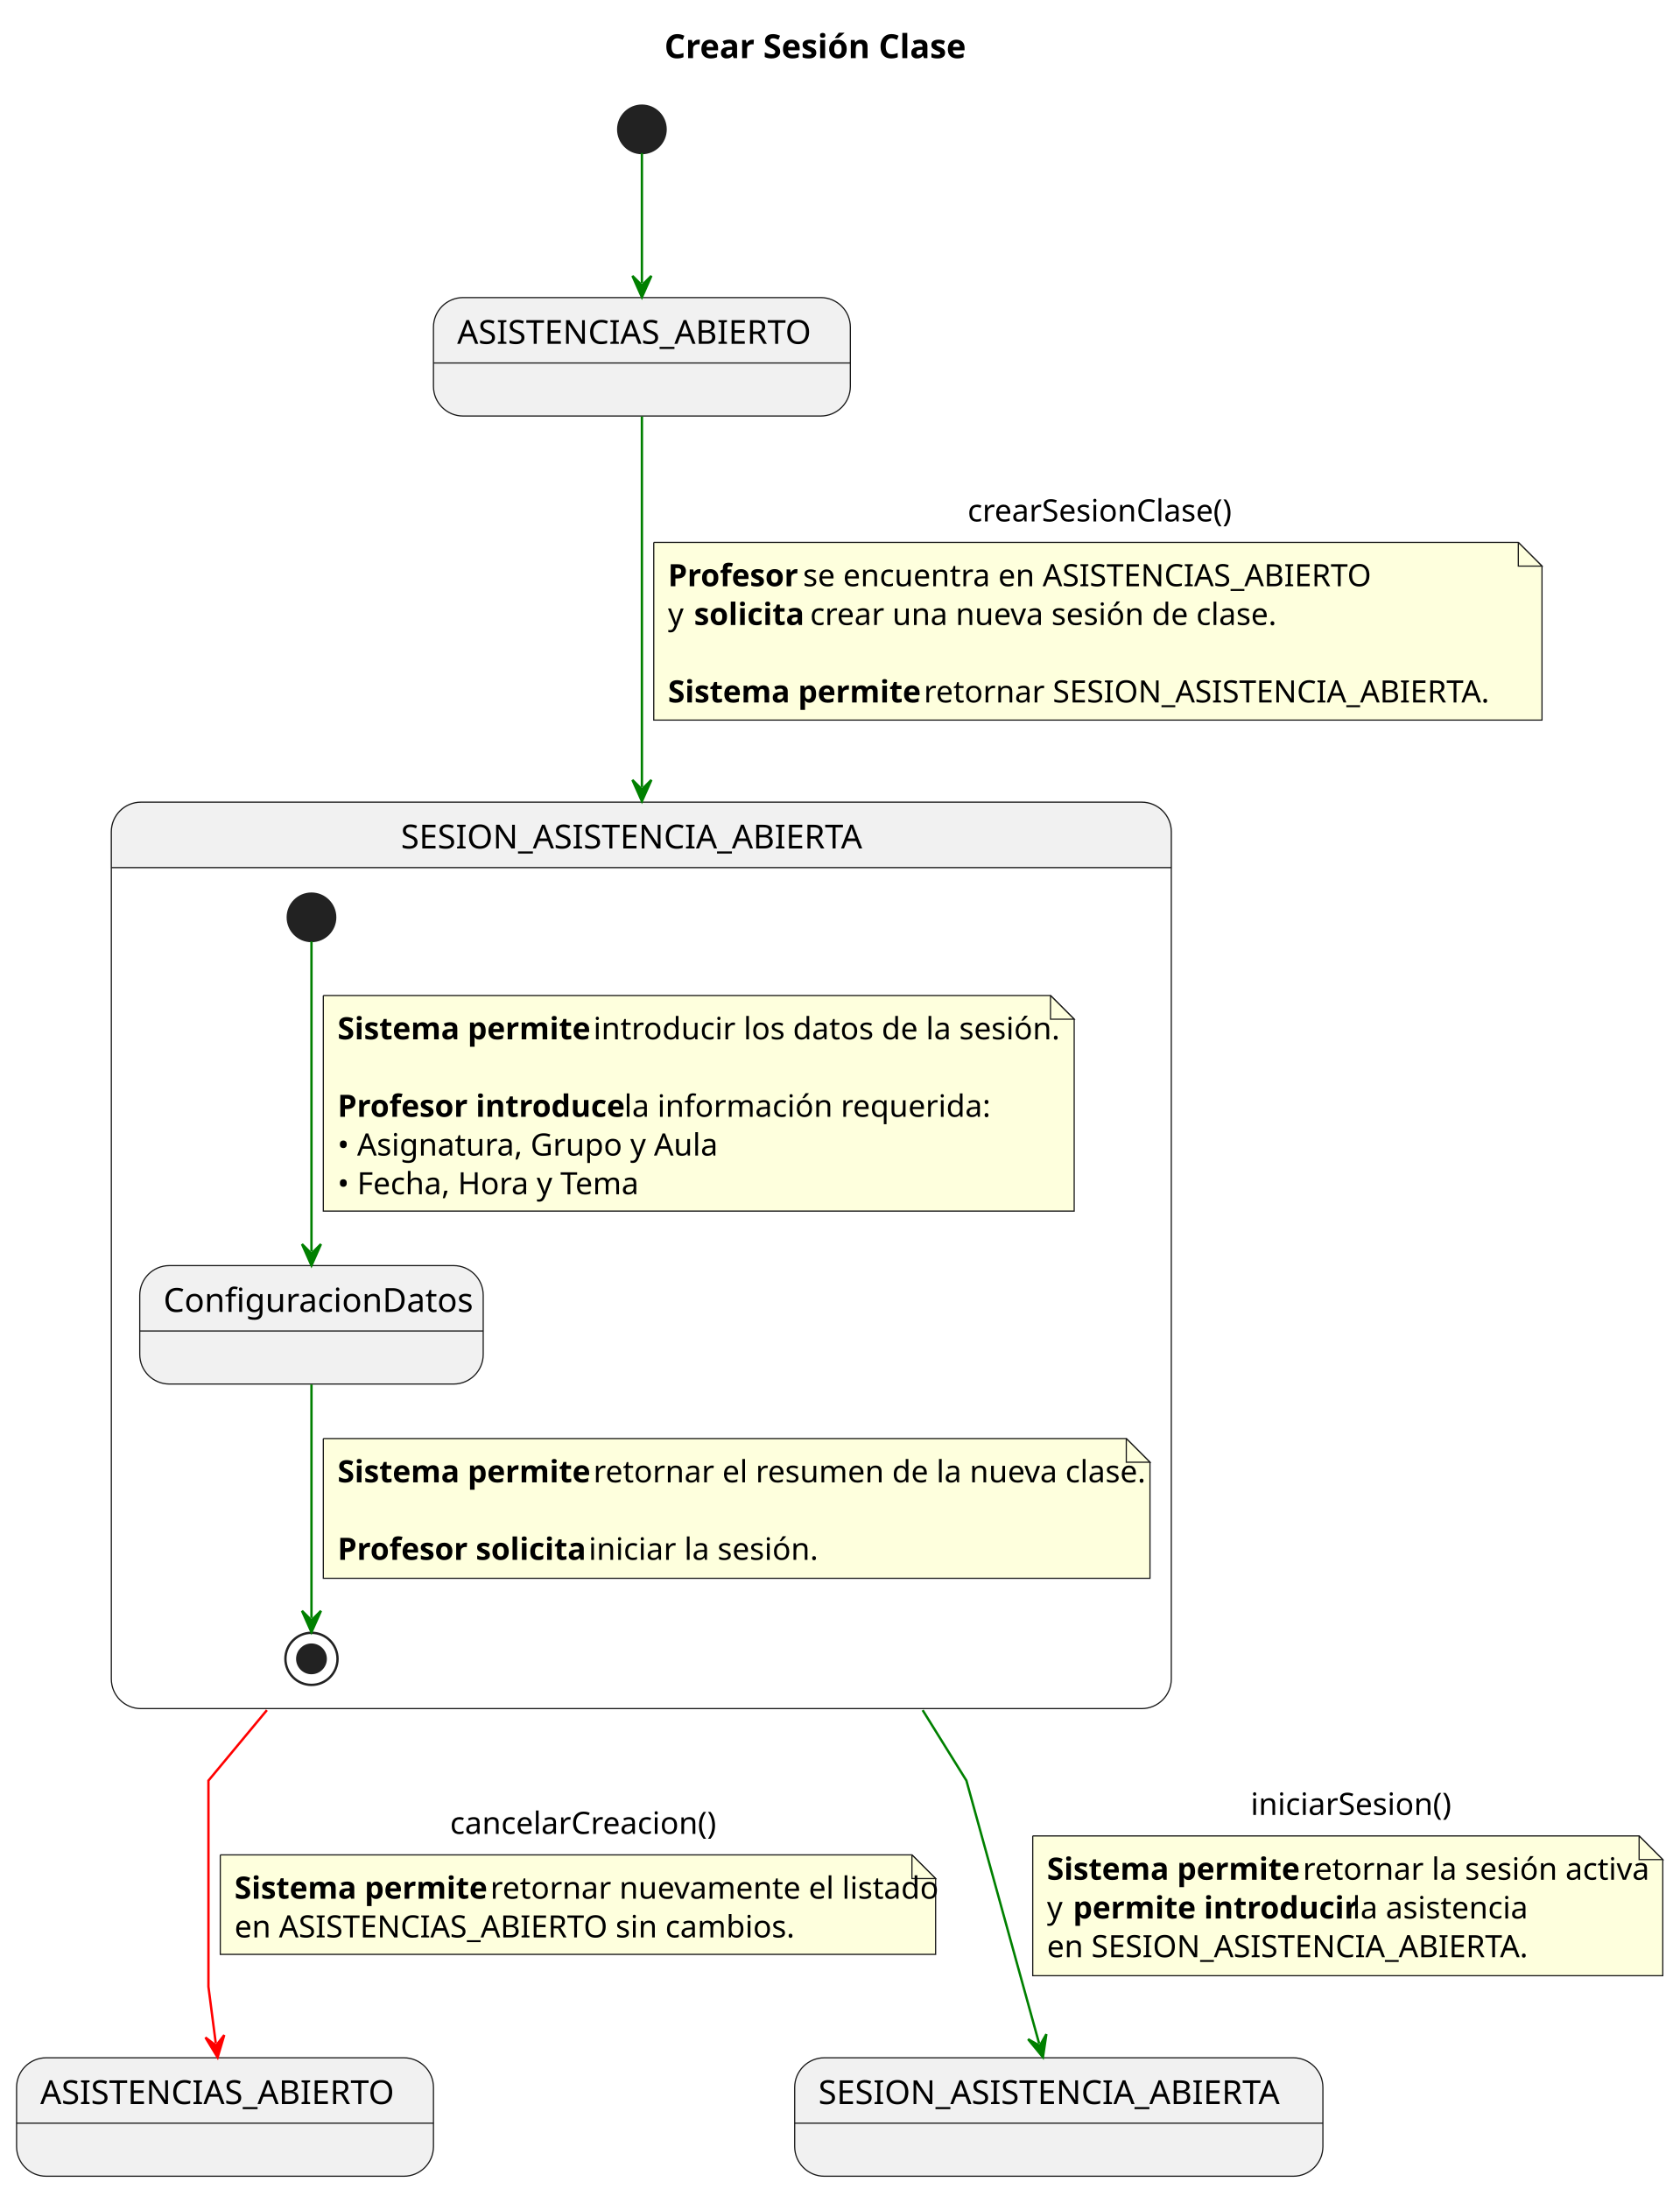
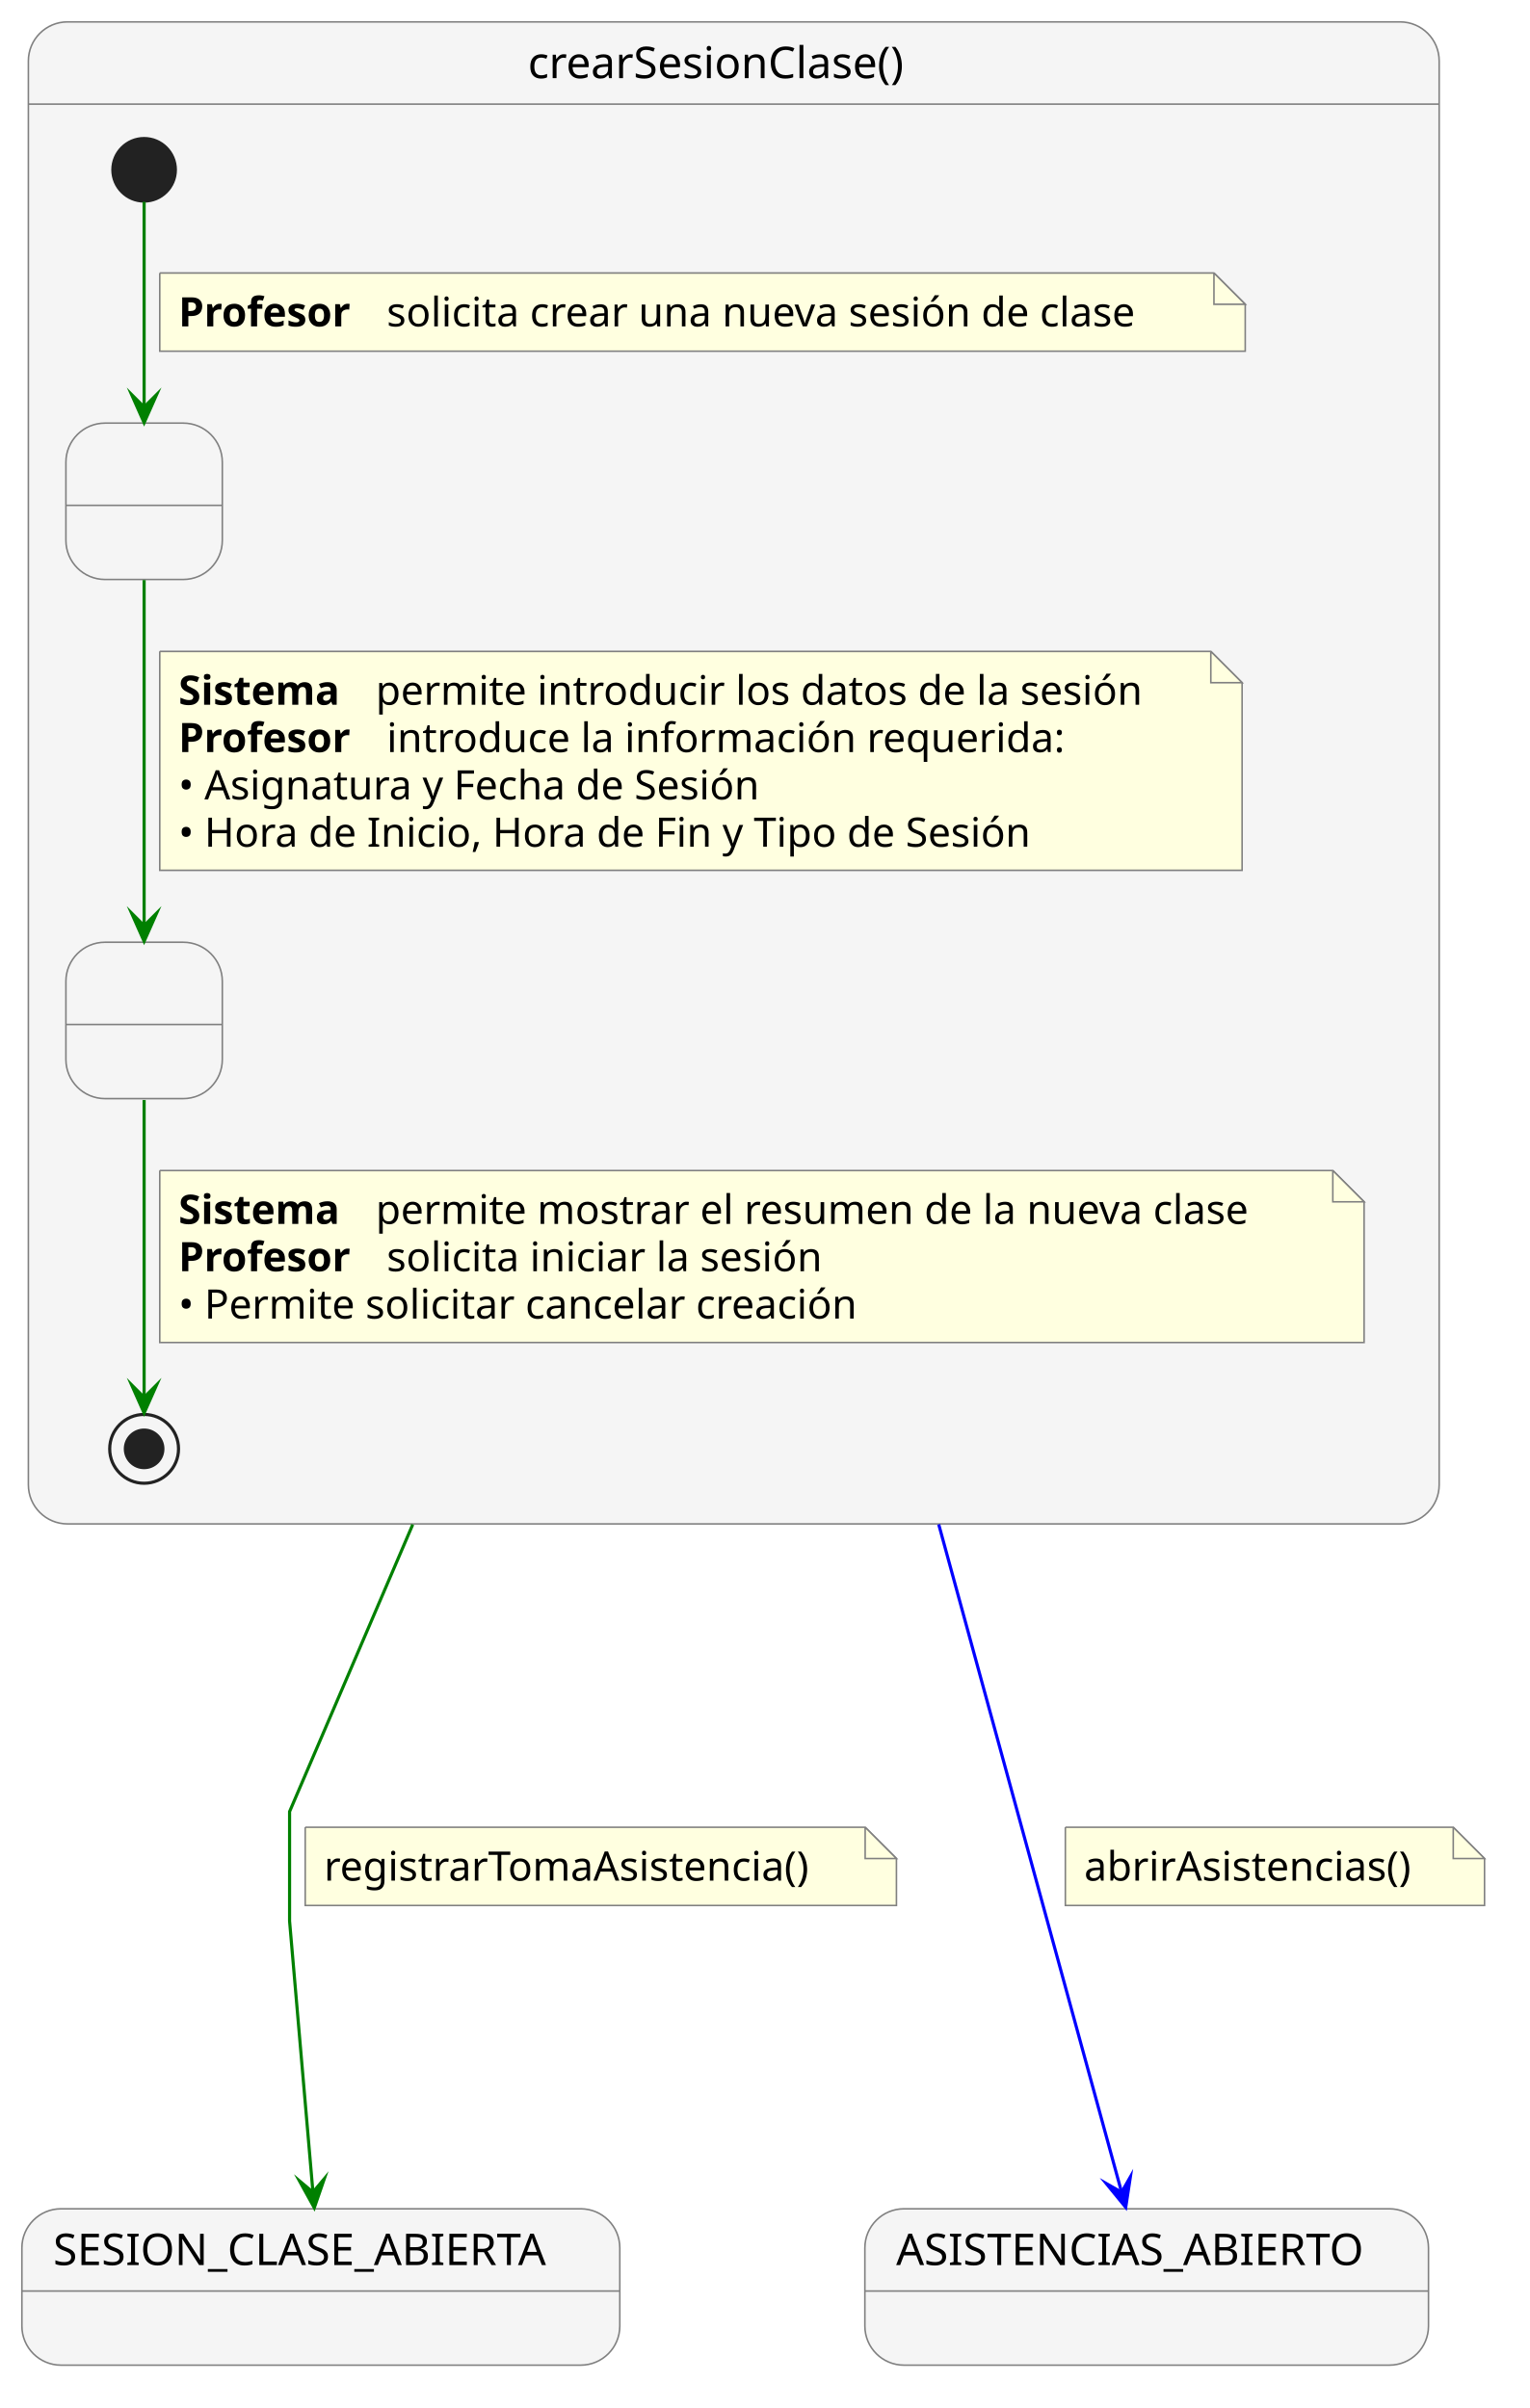
- <svg xmlns="http://www.w3.org/2000/svg" contentStyleType="text/css" height="924px" preserveAspectRatio="none" style="width:709px;height:924px;background:#FFFFFF;" version="1.1" viewBox="0 0 709 924" width="709px" zoomAndPan="magnify">
+ <svg xmlns="http://www.w3.org/2000/svg" version="1.1" data-diagram-type="STATE" style="width:489px;height:770px;background:#FFFFFF;" width="489px" height="770px" viewBox="0 0 489 770" zoomAndPan="magnify" preserveAspectRatio="none" contentStyleType="text/css">
  <defs />
-   <g>
-     <text fill="#000000" font-family="sans-serif" font-size="14" font-weight="bold" lengthAdjust="spacing" textLength="134" x="280.5" y="24.533">Crear Sesión Clase</text>
-     <g id="ASISTENCIAS_ABIERTO_INICIAL">
-       <rect fill="#F1F1F1" height="50" rx="12.5" ry="12.5" style="stroke:#181818;stroke-width:0.5;" width="176" x="183" y="125.609" />
-       <line style="stroke:#181818;stroke-width:0.5;" x1="183" x2="359" y1="153.219" y2="153.219" />
-       <text fill="#000000" font-family="sans-serif" font-size="14" lengthAdjust="spacing" textLength="156" x="193" y="145.143">ASISTENCIAS_ABIERTO</text>
+   <g font-family="sans-serif" lengthAdjust="spacing">
+     <g class="entity" data-qualified-name="crearSesionClase" id="ent0001" data-source-line="9">
+       <path d="M21.57,7 L447.57,7 A12.5,12.5 0 0 1 460.07,19.5 L460.07,33.297 L9.07,33.297 L9.07,19.5 A12.5,12.5 0 0 1 21.57,7" fill="#F5F5F5" />
+       <path d="M9.07,33.297 L460.07,33.297 L460.07,474.797 A12.5,12.5 0 0 1 447.57,487.297 L21.57,487.297 A12.5,12.5 0 0 1 9.07,474.797 L9.07,33.297" fill="#F5F5F5" />
+       <rect x="9.07" y="7" width="451" height="480.297" fill="none" style="stroke:#808080;stroke-width:0.5;" rx="12.5" ry="12.5" />
+       <line x1="9.07" y1="33.297" x2="460.07" y2="33.297" style="stroke:#808080;stroke-width:0.5;" />
+       <text x="168.771" y="24.995" fill="#000" font-size="14" textLength="131.599">crearSesionClase()</text>
+       <g class="entity" data-qualified-name="crearSesionClase.Paso1" id="ent0002" data-source-line="10">
+         <rect x="21.07" y="135.297" width="50" height="50" fill="#F5F5F5" style="stroke:#808080;stroke-width:0.5;" rx="12.5" ry="12.5" />
+         <line x1="21.07" y1="161.594" x2="71.07" y2="161.594" style="stroke:#808080;stroke-width:0.5;" />
+         <text x="43.845" y="153.292" fill="#000" font-size="14"> </text>
+       </g>
+       <g class="entity" data-qualified-name="crearSesionClase.Paso2" id="ent0003" data-source-line="11">
+         <rect x="21.07" y="301.297" width="50" height="50" fill="#F5F5F5" style="stroke:#808080;stroke-width:0.5;" rx="12.5" ry="12.5" />
+         <line x1="21.07" y1="327.594" x2="71.07" y2="327.594" style="stroke:#808080;stroke-width:0.5;" />
+         <text x="43.845" y="319.292" fill="#000" font-size="14"> </text>
+       </g>
+       <g class="start_entity" data-qualified-name="crearSesionClase..start.crearSesionClase" id="ent0006" data-source-line="13">
+         <ellipse cx="46.07" cy="54.297" rx="10" ry="10" fill="#222" style="stroke:#222;stroke-width:1;" />
+       </g>
+       <g class="end_entity" data-qualified-name="crearSesionClase..end.crearSesionClase" id="ent0009" data-source-line="26">
+         <ellipse cx="46.07" cy="463.297" rx="11" ry="11" fill="none" style="stroke:#222;stroke-width:1;" />
+         <ellipse cx="46.07" cy="463.297" rx="6" ry="6" fill="#222" style="stroke:#222;stroke-width:1;" />
+       </g>
+       <g class="link" data-entity-1="ent0006" data-entity-2="ent0002" id="lnk7" data-source-line="13" data-link-type="dependency">
+         <path d="M46.07,64.527 C46.07,80.237 46.07,107.657 46.07,130.167" style="stroke:#008000;stroke-width:1;" fill="none" id="*start*crearSesionClase-to-Paso1" />
+         <polygon points="46.07,135.167,50.07,126.167,46.07,130.167,42.07,126.167,46.07,135.167" fill="#008000" style="stroke:#008000;stroke-width:1;stroke-linejoin:miter;stroke-miterlimit:10;" />
+         <path d="M51.07,87.297 L51.07,112.297 L398.07,112.297 L398.07,97.297 L388.07,87.297 L51.07,87.297" style="stroke:#808080;stroke-width:0.5;" fill="#FFFFE0" />
+         <path d="M388.07,87.297 L388.07,97.297 L398.07,97.297 L388.07,87.297" style="stroke:#808080;stroke-width:0.5;" fill="#FFFFE0" />
+         <text x="57.07" y="104.364" fill="#000" font-size="13" textLength="62.423" font-weight="700">Profesor</text>
+         <text x="123.625" y="104.364" fill="#000" font-size="13" textLength="260.044">solicita crear una nueva sesión de clase</text>
+       </g>
+       <g class="link" data-entity-1="ent0002" data-entity-2="ent0003" id="lnk8" data-source-line="18" data-link-type="dependency">
+         <path d="M46.07,185.497 C46.07,216.507 46.07,264.947 46.07,295.997" style="stroke:#008000;stroke-width:1;" fill="none" id="Paso1-to-Paso2" />
+         <polygon points="46.07,300.997,50.07,291.997,46.07,295.997,42.07,291.997,46.07,300.997" fill="#008000" style="stroke:#008000;stroke-width:1;stroke-linejoin:miter;stroke-miterlimit:10;" />
+         <path d="M51.07,208.297 L51.07,278.297 L397.07,278.297 L397.07,218.297 L387.07,208.297 L51.07,208.297" style="stroke:#808080;stroke-width:0.5;" fill="#FFFFE0" />
+         <path d="M387.07,208.297 L387.07,218.297 L397.07,218.297 L387.07,208.297" style="stroke:#808080;stroke-width:0.5;" fill="#FFFFE0" />
+         <text x="57.07" y="225.364" fill="#000" font-size="13" textLength="58.906" font-weight="700">Sistema</text>
+         <text x="120.109" y="225.364" fill="#000" font-size="13" textLength="262.158">permite introducir los datos de la sesión</text>
+         <text x="57.07" y="240.497" fill="#000" font-size="13" textLength="62.423" font-weight="700">Profesor</text>
+         <text x="123.625" y="240.497" fill="#000" font-size="13" textLength="230.553">introduce la información requerida:</text>
+         <text x="57.07" y="255.629" fill="#000" font-size="13" textLength="204.312">• Asignatura y Fecha de Sesión</text>
+         <text x="57.07" y="270.762" fill="#000" font-size="13" textLength="295.959">• Hora de Inicio, Hora de Fin y Tipo de Sesión</text>
+       </g>
+       <g class="link" data-entity-1="ent0003" data-entity-2="ent0009" id="lnk10" data-source-line="26" data-link-type="dependency">
+         <path d="M46.07,351.747 C46.07,381.527 46.07,425.507 46.07,446.837" style="stroke:#008000;stroke-width:1;" fill="none" id="Paso2-to-*end*crearSesionClase" />
+         <polygon points="46.07,451.837,50.07,442.837,46.07,446.837,42.07,442.837,46.07,451.837" fill="#008000" style="stroke:#008000;stroke-width:1;stroke-linejoin:miter;stroke-miterlimit:10;" />
+         <path d="M51.07,374.297 L51.07,429.297 L436.07,429.297 L436.07,384.297 L426.07,374.297 L51.07,374.297" style="stroke:#808080;stroke-width:0.5;" fill="#FFFFE0" />
+         <path d="M426.07,374.297 L426.07,384.297 L436.07,384.297 L426.07,374.297" style="stroke:#808080;stroke-width:0.5;" fill="#FFFFE0" />
+         <text x="57.07" y="391.364" fill="#000" font-size="13" textLength="58.906" font-weight="700">Sistema</text>
+         <text x="120.109" y="391.364" fill="#000" font-size="13" textLength="301.361">permite mostrar el resumen de la nueva clase</text>
+         <text x="57.07" y="406.497" fill="#000" font-size="13" textLength="62.423" font-weight="700">Profesor</text>
+         <text x="123.625" y="406.497" fill="#000" font-size="13" textLength="150.63">solicita iniciar la sesión</text>
+         <text x="57.07" y="421.629" fill="#000" font-size="13" textLength="236.698">• Permite solicitar cancelar creación</text>
+       </g>
    </g>
-     <g id="ASISTENCIAS_ABIERTO_FINAL">
-       <rect fill="#F1F1F1" height="50" rx="12.5" ry="12.5" style="stroke:#181818;stroke-width:0.5;" width="176" x="7" y="868.609" />
-       <line style="stroke:#181818;stroke-width:0.5;" x1="7" x2="183" y1="896.219" y2="896.219" />
-       <text fill="#000000" font-family="sans-serif" font-size="14" lengthAdjust="spacing" textLength="156" x="17" y="888.143">ASISTENCIAS_ABIERTO</text>
+     <g class="entity" data-qualified-name="SESION_CLASE_ABIERTA" id="ent0004" data-source-line="34">
+       <rect x="7" y="706.3" width="191.138" height="50" fill="#F5F5F5" style="stroke:#808080;stroke-width:0.5;" rx="12.5" ry="12.5" />
+       <line x1="7" y1="732.597" x2="198.138" y2="732.597" style="stroke:#808080;stroke-width:0.5;" />
+       <text x="17" y="724.295" fill="#000" font-size="14" textLength="171.138">SESION_CLASE_ABIERTA</text>
    </g>
-     <path d="M59.5,338.609 L482,338.609 A12.5,12.5 0 0 1 494.5,351.109 L494.5,366.219 L47,366.219 L47,351.109 A12.5,12.5 0 0 1 59.5,338.609 " fill="#F1F1F1" style="stroke:#F1F1F1;stroke-width:1.0;" />
-     <rect fill="none" height="382.609" rx="12.5" ry="12.5" style="stroke:#181818;stroke-width:0.5;" width="447.5" x="47" y="338.609" />
-     <line style="stroke:#181818;stroke-width:0.5;" x1="47" x2="494.5" y1="366.219" y2="366.219" />
-     <text fill="#000000" font-family="sans-serif" font-size="14" lengthAdjust="spacing" textLength="203" x="169.25" y="358.143">SESION_ASISTENCIA_ABIERTA</text>
-     <g id="SESION_NUEVA_COMP.ConfiguracionDatos">
-       <rect fill="#F1F1F1" height="50" rx="12.5" ry="12.5" style="stroke:#181818;stroke-width:0.5;" width="145" x="59" y="534.219" />
-       <line style="stroke:#181818;stroke-width:0.5;" x1="59" x2="204" y1="561.828" y2="561.828" />
-       <text fill="#000000" font-family="sans-serif" font-size="14" lengthAdjust="spacing" textLength="125" x="69" y="553.752">ConfiguracionDatos</text>
+     <g class="entity" data-qualified-name="ASISTENCIAS_ABIERTO" id="ent0005" data-source-line="35">
+       <rect x="276.48" y="706.3" width="180.173" height="50" fill="#F5F5F5" style="stroke:#808080;stroke-width:0.5;" rx="12.5" ry="12.5" />
+       <line x1="276.48" y1="732.597" x2="456.653" y2="732.597" style="stroke:#808080;stroke-width:0.5;" />
+       <text x="286.48" y="724.295" fill="#000" font-size="14" textLength="160.173">ASISTENCIAS_ABIERTO</text>
    </g>
-     <ellipse cx="131.5" cy="387.219" fill="#222222" rx="10" ry="10" style="stroke:#222222;stroke-width:1.0;" />
-     <ellipse cx="131.5" cy="700.219" fill="none" rx="11" ry="11" style="stroke:#222222;stroke-width:1.0;" />
-     <ellipse cx="131.5" cy="700.219" fill="#222222" rx="6" ry="6" style="stroke:#222222;stroke-width:1.0;" />
-     <g id="link_*start*SESION_NUEVA_COMP_ConfiguracionDatos">
-       <path d="M131.5,397.359 C131.5,422.949 131.5,489.909 131.5,528.159 " fill="none" id="*start*SESION_NUEVA_COMP-to-ConfiguracionDatos" style="stroke:#008000;stroke-width:1.0;" />
-       <polygon fill="#008000" points="131.5,534.159,135.5,525.159,131.5,529.159,127.5,525.159,131.5,534.159" style="stroke:#008000;stroke-width:1.0;" />
-       <path d="M136.5,420.219 L136.5,511.219 L453.5,511.219 L453.5,430.219 L443.5,420.219 L136.5,420.219 " fill="#FEFFDD" style="stroke:#181818;stroke-width:0.5;" />
-       <path d="M443.5,420.219 L443.5,430.219 L453.5,430.219 L443.5,420.219 " fill="#FEFFDD" style="stroke:#181818;stroke-width:0.5;" />
-       <text fill="#000000" font-family="sans-serif" font-size="13" font-weight="bold" lengthAdjust="spacing" textLength="104" x="142.5" y="438.714">Sistema permite</text>
-       <text fill="#000000" font-family="sans-serif" font-size="13" lengthAdjust="spacing" textLength="188" x="250.5" y="438.714">introducir los datos de la sesión.</text>
-       <text fill="#000000" font-family="sans-serif" font-size="13" lengthAdjust="spacing" textLength="4" x="142.5" y="455.065"> </text>
-       <text fill="#000000" font-family="sans-serif" font-size="13" font-weight="bold" lengthAdjust="spacing" textLength="117" x="142.5" y="471.417">Profesor introduce</text>
-       <text fill="#000000" font-family="sans-serif" font-size="13" lengthAdjust="spacing" textLength="141" x="263.5" y="471.417">la información requerida:</text>
-       <text fill="#000000" font-family="sans-serif" font-size="13" lengthAdjust="spacing" textLength="155" x="142.5" y="487.769">• Asignatura, Grupo y Aula</text>
-       <text fill="#000000" font-family="sans-serif" font-size="13" lengthAdjust="spacing" textLength="127" x="142.5" y="504.12">• Fecha, Hora y Tema</text>
+     <g class="link" data-entity-1="ent0001" data-entity-2="ent0004" id="lnk11" data-source-line="37" data-link-type="dependency">
+       <path d="M131.94,487.5 C109.64,539.5 92.57,579.3 92.57,579.3 C92.57,579.3 92.57,614.3 92.57,614.3 C92.57,614.3 97.111,666.988 100.041,700.998" style="stroke:#008000;stroke-width:1;" fill="none" id="crearSesionClase-to-SESION_CLASE_ABIERTA" />
+       <polygon points="100.47,705.98,103.683,696.67,100.041,700.998,95.712,697.357,100.47,705.98" fill="#008000" style="stroke:#008000;stroke-width:1;stroke-linejoin:miter;stroke-miterlimit:10;" />
+       <path d="M97.57,584.3 L97.57,609.3 L286.57,609.3 L286.57,594.3 L276.57,584.3 L97.57,584.3" style="stroke:#808080;stroke-width:0.5;" fill="#FFFFE0" />
+       <path d="M276.57,584.3 L276.57,594.3 L286.57,594.3 L276.57,584.3" style="stroke:#808080;stroke-width:0.5;" fill="#FFFFE0" />
+       <text x="103.57" y="601.367" fill="#000" font-size="13" textLength="168.511">registrarTomaAsistencia()</text>
    </g>
-     <g id="link_ConfiguracionDatos_*end*SESION_NUEVA_COMP">
-       <path d="M131.5,584.429 C131.5,615.229 131.5,661.059 131.5,682.959 " fill="none" id="ConfiguracionDatos-to-*end*SESION_NUEVA_COMP" style="stroke:#008000;stroke-width:1.0;" />
-       <polygon fill="#008000" points="131.5,688.959,135.5,679.959,131.5,683.959,127.5,679.959,131.5,688.959" style="stroke:#008000;stroke-width:1.0;" />
-       <path d="M136.5,607.219 L136.5,666.219 L485.5,666.219 L485.5,617.219 L475.5,607.219 L136.5,607.219 " fill="#FEFFDD" style="stroke:#181818;stroke-width:0.5;" />
-       <path d="M475.5,607.219 L475.5,617.219 L485.5,617.219 L475.5,607.219 " fill="#FEFFDD" style="stroke:#181818;stroke-width:0.5;" />
-       <text fill="#000000" font-family="sans-serif" font-size="13" font-weight="bold" lengthAdjust="spacing" textLength="104" x="142.5" y="625.714">Sistema permite</text>
-       <text fill="#000000" font-family="sans-serif" font-size="13" lengthAdjust="spacing" textLength="220" x="250.5" y="625.714">retornar el resumen de la nueva clase.</text>
-       <text fill="#000000" font-family="sans-serif" font-size="13" lengthAdjust="spacing" textLength="4" x="142.5" y="642.065"> </text>
-       <text fill="#000000" font-family="sans-serif" font-size="13" font-weight="bold" lengthAdjust="spacing" textLength="102" x="142.5" y="658.417">Profesor solicita</text>
-       <text fill="#000000" font-family="sans-serif" font-size="13" lengthAdjust="spacing" textLength="94" x="248.5" y="658.417">iniciar la sesión.</text>
-     </g>
-     <g id="SESION_ACTIVA_FINAL">
-       <rect fill="#F1F1F1" height="50" rx="12.5" ry="12.5" style="stroke:#181818;stroke-width:0.5;" width="223" x="335.5" y="868.609" />
-       <line style="stroke:#181818;stroke-width:0.5;" x1="335.5" x2="558.5" y1="896.219" y2="896.219" />
-       <text fill="#000000" font-family="sans-serif" font-size="14" lengthAdjust="spacing" textLength="203" x="345.5" y="888.143">SESION_ASISTENCIA_ABIERTA</text>
-     </g>
-     <ellipse cx="271" cy="54.609" fill="#222222" rx="10" ry="10" style="stroke:#222222;stroke-width:1.0;" />
-     <g id="link_*start*_ASISTENCIAS_ABIERTO_INICIAL">
-       <path d="M271,64.619 C271,78.499 271,99.579 271,119.449 " fill="none" id="*start*-to-ASISTENCIAS_ABIERTO_INICIAL" style="stroke:#008000;stroke-width:1.0;" />
-       <polygon fill="#008000" points="271,125.449,275,116.449,271,120.449,267,116.449,271,125.449" style="stroke:#008000;stroke-width:1.0;" />
-     </g>
-     <g id="link_ASISTENCIAS_ABIERTO_INICIAL_SESION_NUEVA_COMP">
-       <path d="M271,175.799 C271,209.479 271,267.679 271,332.219 " fill="none" id="ASISTENCIAS_ABIERTO_INICIAL-to-SESION_NUEVA_COMP" style="stroke:#008000;stroke-width:1.0;" />
-       <polygon fill="#008000" points="271,338.219,275,329.219,271,333.219,267,329.219,271,338.219" style="stroke:#008000;stroke-width:1.0;" />
-       <text fill="#000000" font-family="sans-serif" font-size="13" lengthAdjust="spacing" textLength="110" x="408.5" y="220.105">crearSesionClase()</text>
-       <path d="M276,228.961 L276,303.961 L651,303.961 L651,238.961 L641,228.961 L276,228.961 " fill="#FEFFDD" style="stroke:#181818;stroke-width:0.5;" />
-       <path d="M641,228.961 L641,238.961 L651,238.961 L641,228.961 " fill="#FEFFDD" style="stroke:#181818;stroke-width:0.5;" />
-       <text fill="#000000" font-family="sans-serif" font-size="13" font-weight="bold" lengthAdjust="spacing" textLength="53" x="282" y="247.456">Profesor</text>
-       <text fill="#000000" font-family="sans-serif" font-size="13" lengthAdjust="spacing" textLength="245" x="339" y="247.456">se encuentra en ASISTENCIAS_ABIERTO</text>
-       <text fill="#000000" font-family="sans-serif" font-size="13" lengthAdjust="spacing" textLength="7" x="282" y="263.808">y</text>
-       <text fill="#000000" font-family="sans-serif" font-size="13" font-weight="bold" lengthAdjust="spacing" textLength="45" x="293" y="263.808">solicita</text>
-       <text fill="#000000" font-family="sans-serif" font-size="13" lengthAdjust="spacing" textLength="190" x="342" y="263.808">crear una nueva sesión de clase.</text>
-       <text fill="#000000" font-family="sans-serif" font-size="13" lengthAdjust="spacing" textLength="4" x="282" y="280.159"> </text>
-       <text fill="#000000" font-family="sans-serif" font-size="13" font-weight="bold" lengthAdjust="spacing" textLength="104" x="282" y="296.511">Sistema permite</text>
-       <text fill="#000000" font-family="sans-serif" font-size="13" lengthAdjust="spacing" textLength="246" x="390" y="296.511">retornar SESION_ASISTENCIA_ABIERTA.</text>
-     </g>
-     <g id="link_SESION_NUEVA_COMP_SESION_ACTIVA_FINAL">
-       <path d="M389.52,721.869 C400.72,739.899 408,751.609 408,751.609 C408,751.609 427.539,822.277 438.699,862.587 " fill="none" id="SESION_NUEVA_COMP-to-SESION_ACTIVA_FINAL" style="stroke:#008000;stroke-width:1.0;" />
-       <polygon fill="#008000" points="440.3,868.369,441.754,858.628,438.966,863.551,434.044,860.763,440.3,868.369" style="stroke:#008000;stroke-width:1.0;" />
-       <text fill="#000000" font-family="sans-serif" font-size="13" lengthAdjust="spacing" textLength="82" x="528" y="766.105">iniciarSesion()</text>
-       <path d="M436,774.961 L436,833.961 L702,833.961 L702,784.961 L692,774.961 L436,774.961 " fill="#FEFFDD" style="stroke:#181818;stroke-width:0.5;" />
-       <path d="M692,774.961 L692,784.961 L702,784.961 L692,774.961 " fill="#FEFFDD" style="stroke:#181818;stroke-width:0.5;" />
-       <text fill="#000000" font-family="sans-serif" font-size="13" font-weight="bold" lengthAdjust="spacing" textLength="104" x="442" y="793.456">Sistema permite</text>
-       <text fill="#000000" font-family="sans-serif" font-size="13" lengthAdjust="spacing" textLength="137" x="550" y="793.456">retornar la sesión activa</text>
-       <text fill="#000000" font-family="sans-serif" font-size="13" lengthAdjust="spacing" textLength="7" x="442" y="809.808">y</text>
-       <text fill="#000000" font-family="sans-serif" font-size="13" font-weight="bold" lengthAdjust="spacing" textLength="114" x="453" y="809.808">permite introducir</text>
-       <text fill="#000000" font-family="sans-serif" font-size="13" lengthAdjust="spacing" textLength="73" x="571" y="809.808">la asistencia</text>
-       <text fill="#000000" font-family="sans-serif" font-size="13" lengthAdjust="spacing" textLength="216" x="442" y="826.159">en SESION_ASISTENCIA_ABIERTA.</text>
-     </g>
-     <g id="link_SESION_NUEVA_COMP_ASISTENCIAS_ABIERTO_FINAL">
-       <path d="M112.68,721.869 C97.72,739.899 88,751.609 88,751.609 C88,751.609 88,838.609 88,838.609 C88,838.609 89.226,848.13 91.096,862.5 " fill="none" id="SESION_NUEVA_COMP-to-ASISTENCIAS_ABIERTO_FINAL" style="stroke:#FF0000;stroke-width:1.0;" />
-       <polygon fill="#FF0000" points="91.87,868.449,94.675,859.008,91.225,863.491,86.742,860.041,91.87,868.449" style="stroke:#FF0000;stroke-width:1.0;" />
-       <text fill="#000000" font-family="sans-serif" font-size="13" lengthAdjust="spacing" textLength="108" x="190" y="774.105">cancelarCreacion()</text>
-       <path d="M93,782.961 L93,824.961 L395,824.961 L395,792.961 L385,782.961 L93,782.961 " fill="#FEFFDD" style="stroke:#181818;stroke-width:0.5;" />
-       <path d="M385,782.961 L385,792.961 L395,792.961 L385,782.961 " fill="#FEFFDD" style="stroke:#181818;stroke-width:0.5;" />
-       <text fill="#000000" font-family="sans-serif" font-size="13" font-weight="bold" lengthAdjust="spacing" textLength="104" x="99" y="801.456">Sistema permite</text>
-       <text fill="#000000" font-family="sans-serif" font-size="13" lengthAdjust="spacing" textLength="173" x="207" y="801.456">retornar nuevamente el listado</text>
-       <text fill="#000000" font-family="sans-serif" font-size="13" lengthAdjust="spacing" textLength="244" x="99" y="817.808">en ASISTENCIAS_ABIERTO sin cambios.</text>
+     <g class="link" data-entity-1="ent0001" data-entity-2="ent0005" id="lnk12" data-source-line="42" data-link-type="dependency">
+       <path d="M300.09,487.46 C324.24,575.7 347.17,659.437 358.55,701.007" style="stroke:#00F;stroke-width:1;" fill="none" id="crearSesionClase-to-ASISTENCIAS_ABIERTO" />
+       <polygon points="359.87,705.83,361.352,696.093,358.55,701.007,353.636,698.206,359.87,705.83" fill="#00F" style="stroke:#00F;stroke-width:1;stroke-linejoin:miter;stroke-miterlimit:10;" />
+       <path d="M340.57,584.3 L340.57,609.3 L474.57,609.3 L474.57,594.3 L464.57,584.3 L340.57,584.3" style="stroke:#808080;stroke-width:0.5;" fill="#FFFFE0" />
+       <path d="M464.57,584.3 L464.57,594.3 L474.57,594.3 L464.57,584.3" style="stroke:#808080;stroke-width:0.5;" fill="#FFFFE0" />
+       <text x="346.57" y="601.367" fill="#000" font-size="13" textLength="113.547">abrirAsistencias()</text>
    </g>
  </g>
</svg>
